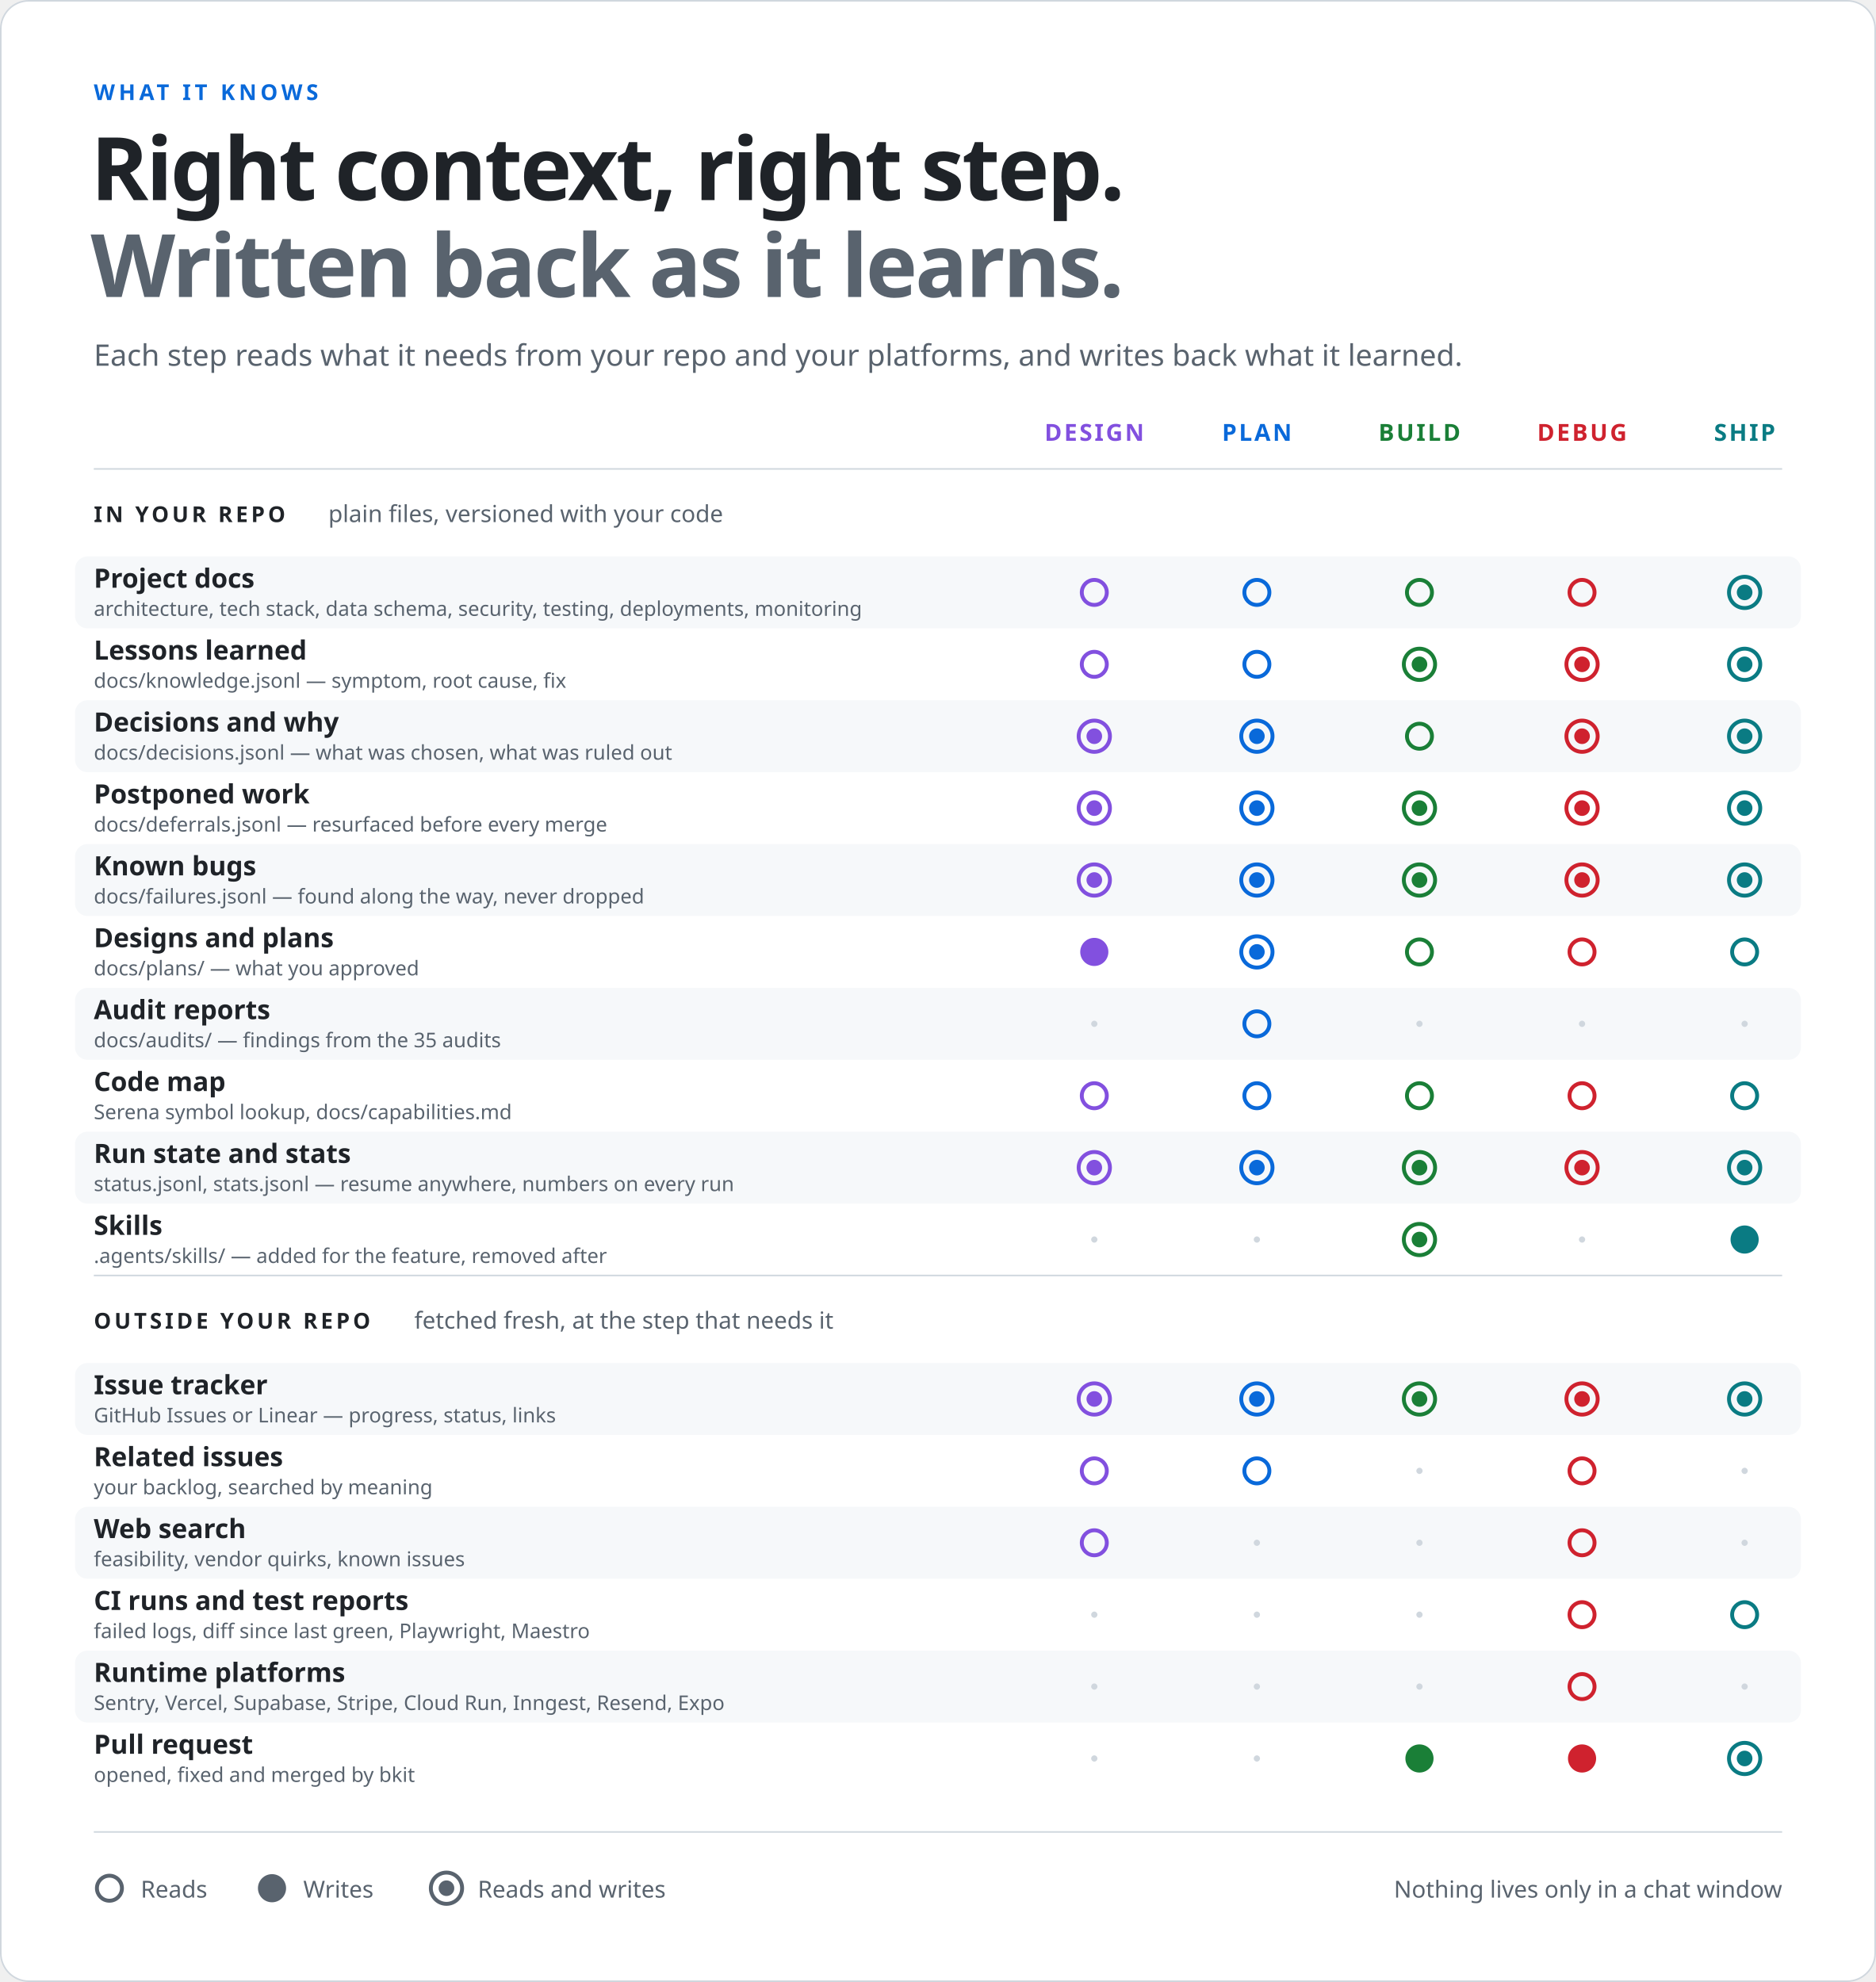
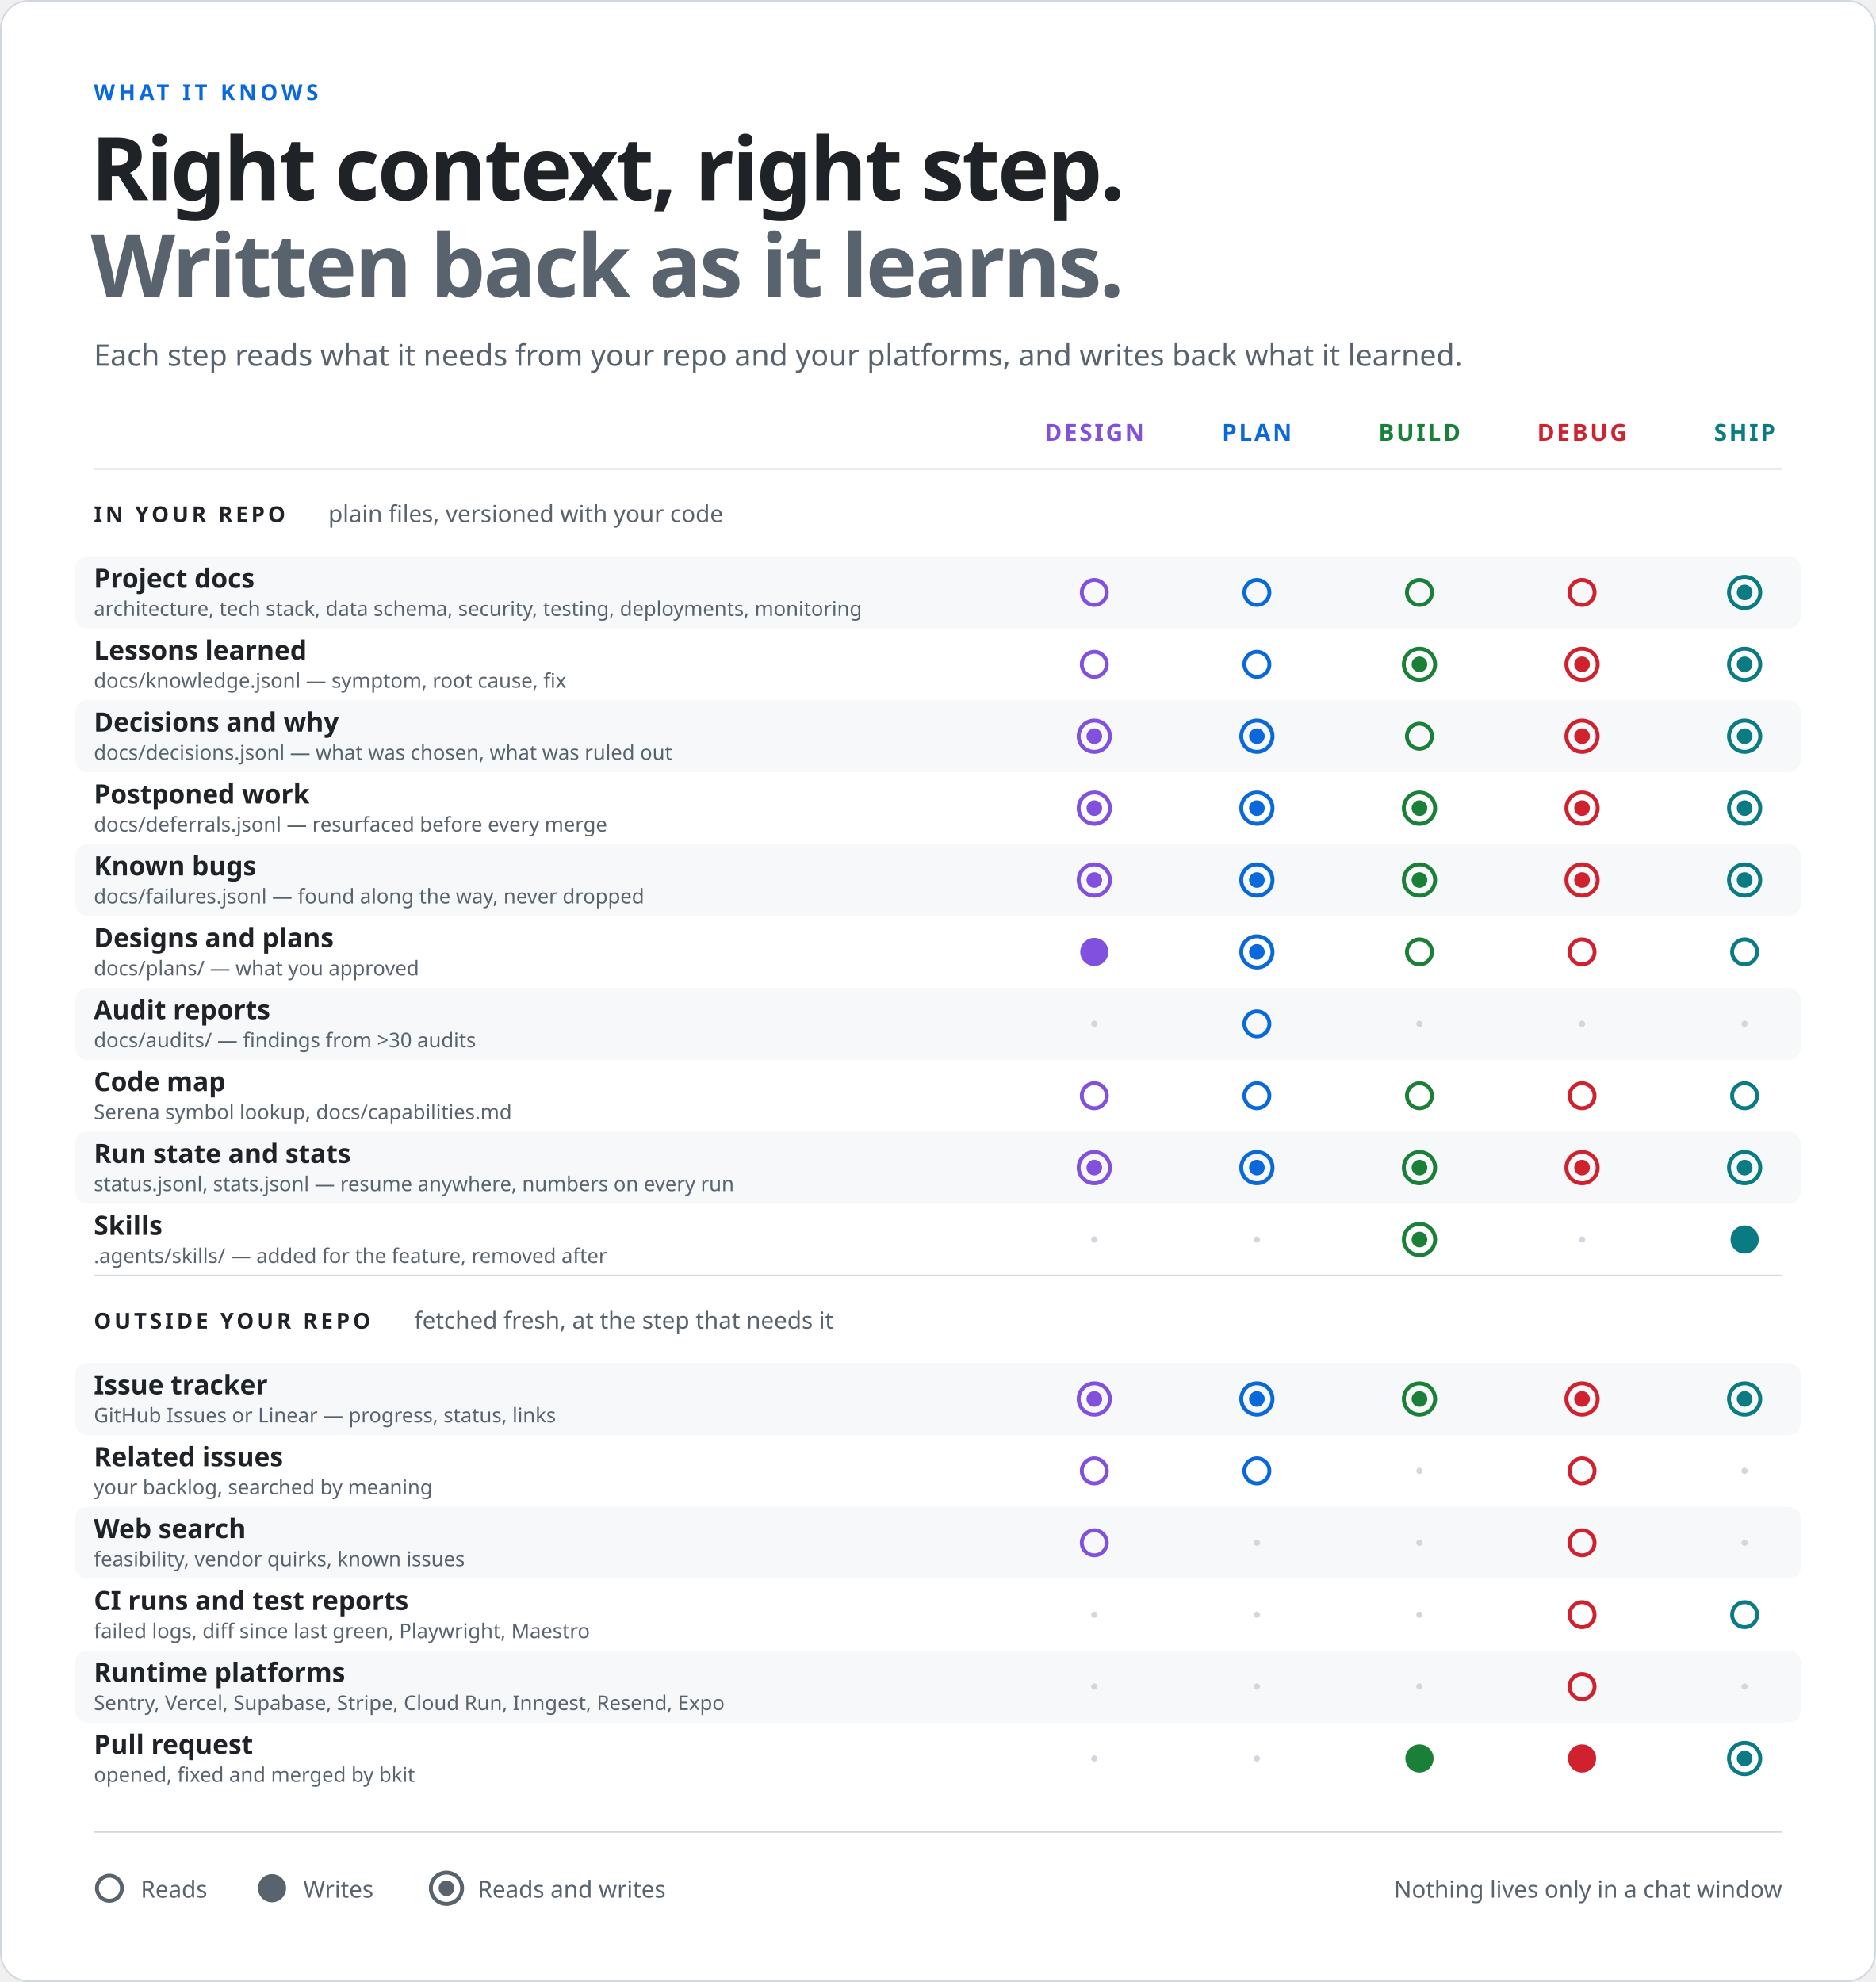
<svg xmlns="http://www.w3.org/2000/svg" width="1200" height="1268" viewBox="0 0 1200 1268" role="img" aria-label="What it knows: right context, right step, written back as it learns. In your repo, bkit reads project docs at every step and updates them at ship; reads and writes lessons, decisions, postponed work and known bugs; writes designs and plans that later steps read; reads audit reports at plan and a code map at every step; keeps run state and stats at every step; adds skills at build and removes them at ship. Outside your repo, it reads and updates the GitHub or Linear issue at every step, searches related issues at design, plan and debug, searches the web at design and debug, reads CI runs and test reports at debug and ship, reads runtime platforms such as Sentry, Vercel, Supabase and Stripe at debug, and opens, fixes and merges the pull request.">
  <rect x="0.5" y="0.5" width="1199" height="1267" rx="18" fill="#ffffff" stroke="#d0d7de" />
  <text x="60" y="64" font-family="-apple-system, BlinkMacSystemFont, 'Segoe UI', 'Noto Sans', Helvetica, Arial, sans-serif" font-size="14" font-weight="700" fill="#0969da" text-anchor="start" letter-spacing="2.4">WHAT IT KNOWS</text>
  <text x="58" y="128" font-family="-apple-system, BlinkMacSystemFont, 'Segoe UI', 'Noto Sans', Helvetica, Arial, sans-serif" font-size="56" font-weight="800" fill="#1f2328" text-anchor="start" letter-spacing="-1.5">Right context, right step.</text>
  <text x="58" y="190" font-family="-apple-system, BlinkMacSystemFont, 'Segoe UI', 'Noto Sans', Helvetica, Arial, sans-serif" font-size="56" font-weight="800" fill="#59636e" text-anchor="start" letter-spacing="-1.5">Written back as it learns.</text>
  <text x="60" y="234" font-family="-apple-system, BlinkMacSystemFont, 'Segoe UI', 'Noto Sans', Helvetica, Arial, sans-serif" font-size="19" font-weight="400" fill="#59636e" text-anchor="start">Each step reads what it needs from your repo and your platforms, and writes back what it learned.</text>
  <text x="700" y="282" font-family="-apple-system, BlinkMacSystemFont, 'Segoe UI', 'Noto Sans', Helvetica, Arial, sans-serif" font-size="15" font-weight="800" fill="#8250df" text-anchor="middle" letter-spacing="1.4">DESIGN</text>
  <text x="804" y="282" font-family="-apple-system, BlinkMacSystemFont, 'Segoe UI', 'Noto Sans', Helvetica, Arial, sans-serif" font-size="15" font-weight="800" fill="#0969da" text-anchor="middle" letter-spacing="1.4">PLAN</text>
  <text x="908" y="282" font-family="-apple-system, BlinkMacSystemFont, 'Segoe UI', 'Noto Sans', Helvetica, Arial, sans-serif" font-size="15" font-weight="800" fill="#1a7f37" text-anchor="middle" letter-spacing="1.4">BUILD</text>
  <text x="1012" y="282" font-family="-apple-system, BlinkMacSystemFont, 'Segoe UI', 'Noto Sans', Helvetica, Arial, sans-serif" font-size="15" font-weight="800" fill="#cf222e" text-anchor="middle" letter-spacing="1.4">DEBUG</text>
  <text x="1116" y="282" font-family="-apple-system, BlinkMacSystemFont, 'Segoe UI', 'Noto Sans', Helvetica, Arial, sans-serif" font-size="15" font-weight="800" fill="#0a7b83" text-anchor="middle" letter-spacing="1.4">SHIP</text>
  <line x1="60" y1="300" x2="1140" y2="300" stroke="#d0d7de" />
  <text x="60" y="334" font-family="-apple-system, BlinkMacSystemFont, 'Segoe UI', 'Noto Sans', Helvetica, Arial, sans-serif" font-size="14" font-weight="800" fill="#1f2328" text-anchor="start" letter-spacing="2">IN YOUR REPO</text>
  <text x="210" y="334" font-family="-apple-system, BlinkMacSystemFont, 'Segoe UI', 'Noto Sans', Helvetica, Arial, sans-serif" font-size="15" font-weight="400" fill="#59636e" text-anchor="start">plain files, versioned with your code</text>
  <rect x="48" y="356" width="1104" height="46" rx="8" fill="#f6f8fa" />
  <text x="60" y="376" font-family="-apple-system, BlinkMacSystemFont, 'Segoe UI', 'Noto Sans', Helvetica, Arial, sans-serif" font-size="17" font-weight="700" fill="#1f2328" text-anchor="start">Project docs</text>
  <text x="60" y="394" font-family="-apple-system, BlinkMacSystemFont, 'Segoe UI', 'Noto Sans', Helvetica, Arial, sans-serif" font-size="13" font-weight="400" fill="#59636e" text-anchor="start">architecture, tech stack, data schema, security, testing, deployments, monitoring</text>
  <circle cx="700" cy="379" r="8" fill="none" stroke="#8250df" stroke-width="2.5" />
  <circle cx="804" cy="379" r="8" fill="none" stroke="#0969da" stroke-width="2.5" />
  <circle cx="908" cy="379" r="8" fill="none" stroke="#1a7f37" stroke-width="2.5" />
  <circle cx="1012" cy="379" r="8" fill="none" stroke="#cf222e" stroke-width="2.5" />
  <circle cx="1116" cy="379" r="10" fill="none" stroke="#0a7b83" stroke-width="2.5" />
  <circle cx="1116" cy="379" r="5" fill="#0a7b83" />
  <text x="60" y="422" font-family="-apple-system, BlinkMacSystemFont, 'Segoe UI', 'Noto Sans', Helvetica, Arial, sans-serif" font-size="17" font-weight="700" fill="#1f2328" text-anchor="start">Lessons learned</text>
  <text x="60" y="440" font-family="-apple-system, BlinkMacSystemFont, 'Segoe UI', 'Noto Sans', Helvetica, Arial, sans-serif" font-size="13" font-weight="400" fill="#59636e" text-anchor="start">docs/knowledge.jsonl — symptom, root cause, fix</text>
  <circle cx="700" cy="425" r="8" fill="none" stroke="#8250df" stroke-width="2.5" />
  <circle cx="804" cy="425" r="8" fill="none" stroke="#0969da" stroke-width="2.5" />
  <circle cx="908" cy="425" r="10" fill="none" stroke="#1a7f37" stroke-width="2.5" />
  <circle cx="908" cy="425" r="5" fill="#1a7f37" />
  <circle cx="1012" cy="425" r="10" fill="none" stroke="#cf222e" stroke-width="2.5" />
  <circle cx="1012" cy="425" r="5" fill="#cf222e" />
  <circle cx="1116" cy="425" r="10" fill="none" stroke="#0a7b83" stroke-width="2.5" />
  <circle cx="1116" cy="425" r="5" fill="#0a7b83" />
  <rect x="48" y="448" width="1104" height="46" rx="8" fill="#f6f8fa" />
  <text x="60" y="468" font-family="-apple-system, BlinkMacSystemFont, 'Segoe UI', 'Noto Sans', Helvetica, Arial, sans-serif" font-size="17" font-weight="700" fill="#1f2328" text-anchor="start">Decisions and why</text>
  <text x="60" y="486" font-family="-apple-system, BlinkMacSystemFont, 'Segoe UI', 'Noto Sans', Helvetica, Arial, sans-serif" font-size="13" font-weight="400" fill="#59636e" text-anchor="start">docs/decisions.jsonl — what was chosen, what was ruled out</text>
  <circle cx="700" cy="471" r="10" fill="none" stroke="#8250df" stroke-width="2.5" />
  <circle cx="700" cy="471" r="5" fill="#8250df" />
  <circle cx="804" cy="471" r="10" fill="none" stroke="#0969da" stroke-width="2.5" />
  <circle cx="804" cy="471" r="5" fill="#0969da" />
  <circle cx="908" cy="471" r="8" fill="none" stroke="#1a7f37" stroke-width="2.5" />
  <circle cx="1012" cy="471" r="10" fill="none" stroke="#cf222e" stroke-width="2.5" />
  <circle cx="1012" cy="471" r="5" fill="#cf222e" />
  <circle cx="1116" cy="471" r="10" fill="none" stroke="#0a7b83" stroke-width="2.5" />
  <circle cx="1116" cy="471" r="5" fill="#0a7b83" />
  <text x="60" y="514" font-family="-apple-system, BlinkMacSystemFont, 'Segoe UI', 'Noto Sans', Helvetica, Arial, sans-serif" font-size="17" font-weight="700" fill="#1f2328" text-anchor="start">Postponed work</text>
  <text x="60" y="532" font-family="-apple-system, BlinkMacSystemFont, 'Segoe UI', 'Noto Sans', Helvetica, Arial, sans-serif" font-size="13" font-weight="400" fill="#59636e" text-anchor="start">docs/deferrals.jsonl — resurfaced before every merge</text>
  <circle cx="700" cy="517" r="10" fill="none" stroke="#8250df" stroke-width="2.5" />
  <circle cx="700" cy="517" r="5" fill="#8250df" />
  <circle cx="804" cy="517" r="10" fill="none" stroke="#0969da" stroke-width="2.5" />
  <circle cx="804" cy="517" r="5" fill="#0969da" />
  <circle cx="908" cy="517" r="10" fill="none" stroke="#1a7f37" stroke-width="2.5" />
  <circle cx="908" cy="517" r="5" fill="#1a7f37" />
  <circle cx="1012" cy="517" r="10" fill="none" stroke="#cf222e" stroke-width="2.5" />
  <circle cx="1012" cy="517" r="5" fill="#cf222e" />
  <circle cx="1116" cy="517" r="10" fill="none" stroke="#0a7b83" stroke-width="2.5" />
  <circle cx="1116" cy="517" r="5" fill="#0a7b83" />
  <rect x="48" y="540" width="1104" height="46" rx="8" fill="#f6f8fa" />
  <text x="60" y="560" font-family="-apple-system, BlinkMacSystemFont, 'Segoe UI', 'Noto Sans', Helvetica, Arial, sans-serif" font-size="17" font-weight="700" fill="#1f2328" text-anchor="start">Known bugs</text>
  <text x="60" y="578" font-family="-apple-system, BlinkMacSystemFont, 'Segoe UI', 'Noto Sans', Helvetica, Arial, sans-serif" font-size="13" font-weight="400" fill="#59636e" text-anchor="start">docs/failures.jsonl — found along the way, never dropped</text>
  <circle cx="700" cy="563" r="10" fill="none" stroke="#8250df" stroke-width="2.5" />
  <circle cx="700" cy="563" r="5" fill="#8250df" />
  <circle cx="804" cy="563" r="10" fill="none" stroke="#0969da" stroke-width="2.5" />
  <circle cx="804" cy="563" r="5" fill="#0969da" />
  <circle cx="908" cy="563" r="10" fill="none" stroke="#1a7f37" stroke-width="2.5" />
  <circle cx="908" cy="563" r="5" fill="#1a7f37" />
  <circle cx="1012" cy="563" r="10" fill="none" stroke="#cf222e" stroke-width="2.5" />
  <circle cx="1012" cy="563" r="5" fill="#cf222e" />
  <circle cx="1116" cy="563" r="10" fill="none" stroke="#0a7b83" stroke-width="2.5" />
  <circle cx="1116" cy="563" r="5" fill="#0a7b83" />
  <text x="60" y="606" font-family="-apple-system, BlinkMacSystemFont, 'Segoe UI', 'Noto Sans', Helvetica, Arial, sans-serif" font-size="17" font-weight="700" fill="#1f2328" text-anchor="start">Designs and plans</text>
  <text x="60" y="624" font-family="-apple-system, BlinkMacSystemFont, 'Segoe UI', 'Noto Sans', Helvetica, Arial, sans-serif" font-size="13" font-weight="400" fill="#59636e" text-anchor="start">docs/plans/ — what you approved</text>
  <circle cx="700" cy="609" r="9" fill="#8250df" />
  <circle cx="804" cy="609" r="10" fill="none" stroke="#0969da" stroke-width="2.5" />
  <circle cx="804" cy="609" r="5" fill="#0969da" />
  <circle cx="908" cy="609" r="8" fill="none" stroke="#1a7f37" stroke-width="2.5" />
  <circle cx="1012" cy="609" r="8" fill="none" stroke="#cf222e" stroke-width="2.5" />
  <circle cx="1116" cy="609" r="8" fill="none" stroke="#0a7b83" stroke-width="2.5" />
  <rect x="48" y="632" width="1104" height="46" rx="8" fill="#f6f8fa" />
  <text x="60" y="652" font-family="-apple-system, BlinkMacSystemFont, 'Segoe UI', 'Noto Sans', Helvetica, Arial, sans-serif" font-size="17" font-weight="700" fill="#1f2328" text-anchor="start">Audit reports</text>
-   <text x="60" y="670" font-family="-apple-system, BlinkMacSystemFont, 'Segoe UI', 'Noto Sans', Helvetica, Arial, sans-serif" font-size="13" font-weight="400" fill="#59636e" text-anchor="start">docs/audits/ — findings from the 35 audits</text>
+   <text x="60" y="670" font-family="-apple-system, BlinkMacSystemFont, 'Segoe UI', 'Noto Sans', Helvetica, Arial, sans-serif" font-size="13" font-weight="400" fill="#59636e" text-anchor="start">docs/audits/ — findings from &gt;30 audits</text>
  <circle cx="700" cy="655" r="2" fill="#d0d7de" />
  <circle cx="804" cy="655" r="8" fill="none" stroke="#0969da" stroke-width="2.5" />
  <circle cx="908" cy="655" r="2" fill="#d0d7de" />
  <circle cx="1012" cy="655" r="2" fill="#d0d7de" />
  <circle cx="1116" cy="655" r="2" fill="#d0d7de" />
  <text x="60" y="698" font-family="-apple-system, BlinkMacSystemFont, 'Segoe UI', 'Noto Sans', Helvetica, Arial, sans-serif" font-size="17" font-weight="700" fill="#1f2328" text-anchor="start">Code map</text>
  <text x="60" y="716" font-family="-apple-system, BlinkMacSystemFont, 'Segoe UI', 'Noto Sans', Helvetica, Arial, sans-serif" font-size="13" font-weight="400" fill="#59636e" text-anchor="start">Serena symbol lookup, docs/capabilities.md</text>
  <circle cx="700" cy="701" r="8" fill="none" stroke="#8250df" stroke-width="2.5" />
  <circle cx="804" cy="701" r="8" fill="none" stroke="#0969da" stroke-width="2.5" />
  <circle cx="908" cy="701" r="8" fill="none" stroke="#1a7f37" stroke-width="2.5" />
  <circle cx="1012" cy="701" r="8" fill="none" stroke="#cf222e" stroke-width="2.5" />
  <circle cx="1116" cy="701" r="8" fill="none" stroke="#0a7b83" stroke-width="2.5" />
  <rect x="48" y="724" width="1104" height="46" rx="8" fill="#f6f8fa" />
  <text x="60" y="744" font-family="-apple-system, BlinkMacSystemFont, 'Segoe UI', 'Noto Sans', Helvetica, Arial, sans-serif" font-size="17" font-weight="700" fill="#1f2328" text-anchor="start">Run state and stats</text>
  <text x="60" y="762" font-family="-apple-system, BlinkMacSystemFont, 'Segoe UI', 'Noto Sans', Helvetica, Arial, sans-serif" font-size="13" font-weight="400" fill="#59636e" text-anchor="start">status.jsonl, stats.jsonl — resume anywhere, numbers on every run</text>
  <circle cx="700" cy="747" r="10" fill="none" stroke="#8250df" stroke-width="2.5" />
  <circle cx="700" cy="747" r="5" fill="#8250df" />
  <circle cx="804" cy="747" r="10" fill="none" stroke="#0969da" stroke-width="2.5" />
  <circle cx="804" cy="747" r="5" fill="#0969da" />
  <circle cx="908" cy="747" r="10" fill="none" stroke="#1a7f37" stroke-width="2.5" />
  <circle cx="908" cy="747" r="5" fill="#1a7f37" />
  <circle cx="1012" cy="747" r="10" fill="none" stroke="#cf222e" stroke-width="2.5" />
  <circle cx="1012" cy="747" r="5" fill="#cf222e" />
  <circle cx="1116" cy="747" r="10" fill="none" stroke="#0a7b83" stroke-width="2.5" />
  <circle cx="1116" cy="747" r="5" fill="#0a7b83" />
  <text x="60" y="790" font-family="-apple-system, BlinkMacSystemFont, 'Segoe UI', 'Noto Sans', Helvetica, Arial, sans-serif" font-size="17" font-weight="700" fill="#1f2328" text-anchor="start">Skills</text>
  <text x="60" y="808" font-family="-apple-system, BlinkMacSystemFont, 'Segoe UI', 'Noto Sans', Helvetica, Arial, sans-serif" font-size="13" font-weight="400" fill="#59636e" text-anchor="start">.agents/skills/ — added for the feature, removed after</text>
  <circle cx="700" cy="793" r="2" fill="#d0d7de" />
  <circle cx="804" cy="793" r="2" fill="#d0d7de" />
  <circle cx="908" cy="793" r="10" fill="none" stroke="#1a7f37" stroke-width="2.5" />
  <circle cx="908" cy="793" r="5" fill="#1a7f37" />
  <circle cx="1012" cy="793" r="2" fill="#d0d7de" />
  <circle cx="1116" cy="793" r="9" fill="#0a7b83" />
  <line x1="60" y1="816" x2="1140" y2="816" stroke="#d0d7de" />
  <text x="60" y="850" font-family="-apple-system, BlinkMacSystemFont, 'Segoe UI', 'Noto Sans', Helvetica, Arial, sans-serif" font-size="14" font-weight="800" fill="#1f2328" text-anchor="start" letter-spacing="2">OUTSIDE YOUR REPO</text>
  <text x="265" y="850" font-family="-apple-system, BlinkMacSystemFont, 'Segoe UI', 'Noto Sans', Helvetica, Arial, sans-serif" font-size="15" font-weight="400" fill="#59636e" text-anchor="start">fetched fresh, at the step that needs it</text>
  <rect x="48" y="872" width="1104" height="46" rx="8" fill="#f6f8fa" />
  <text x="60" y="892" font-family="-apple-system, BlinkMacSystemFont, 'Segoe UI', 'Noto Sans', Helvetica, Arial, sans-serif" font-size="17" font-weight="700" fill="#1f2328" text-anchor="start">Issue tracker</text>
  <text x="60" y="910" font-family="-apple-system, BlinkMacSystemFont, 'Segoe UI', 'Noto Sans', Helvetica, Arial, sans-serif" font-size="13" font-weight="400" fill="#59636e" text-anchor="start">GitHub Issues or Linear — progress, status, links</text>
  <circle cx="700" cy="895" r="10" fill="none" stroke="#8250df" stroke-width="2.5" />
  <circle cx="700" cy="895" r="5" fill="#8250df" />
  <circle cx="804" cy="895" r="10" fill="none" stroke="#0969da" stroke-width="2.5" />
  <circle cx="804" cy="895" r="5" fill="#0969da" />
  <circle cx="908" cy="895" r="10" fill="none" stroke="#1a7f37" stroke-width="2.5" />
  <circle cx="908" cy="895" r="5" fill="#1a7f37" />
  <circle cx="1012" cy="895" r="10" fill="none" stroke="#cf222e" stroke-width="2.5" />
  <circle cx="1012" cy="895" r="5" fill="#cf222e" />
  <circle cx="1116" cy="895" r="10" fill="none" stroke="#0a7b83" stroke-width="2.5" />
  <circle cx="1116" cy="895" r="5" fill="#0a7b83" />
  <text x="60" y="938" font-family="-apple-system, BlinkMacSystemFont, 'Segoe UI', 'Noto Sans', Helvetica, Arial, sans-serif" font-size="17" font-weight="700" fill="#1f2328" text-anchor="start">Related issues</text>
  <text x="60" y="956" font-family="-apple-system, BlinkMacSystemFont, 'Segoe UI', 'Noto Sans', Helvetica, Arial, sans-serif" font-size="13" font-weight="400" fill="#59636e" text-anchor="start">your backlog, searched by meaning</text>
  <circle cx="700" cy="941" r="8" fill="none" stroke="#8250df" stroke-width="2.5" />
  <circle cx="804" cy="941" r="8" fill="none" stroke="#0969da" stroke-width="2.5" />
  <circle cx="908" cy="941" r="2" fill="#d0d7de" />
  <circle cx="1012" cy="941" r="8" fill="none" stroke="#cf222e" stroke-width="2.5" />
  <circle cx="1116" cy="941" r="2" fill="#d0d7de" />
  <rect x="48" y="964" width="1104" height="46" rx="8" fill="#f6f8fa" />
  <text x="60" y="984" font-family="-apple-system, BlinkMacSystemFont, 'Segoe UI', 'Noto Sans', Helvetica, Arial, sans-serif" font-size="17" font-weight="700" fill="#1f2328" text-anchor="start">Web search</text>
  <text x="60" y="1002" font-family="-apple-system, BlinkMacSystemFont, 'Segoe UI', 'Noto Sans', Helvetica, Arial, sans-serif" font-size="13" font-weight="400" fill="#59636e" text-anchor="start">feasibility, vendor quirks, known issues</text>
  <circle cx="700" cy="987" r="8" fill="none" stroke="#8250df" stroke-width="2.5" />
  <circle cx="804" cy="987" r="2" fill="#d0d7de" />
  <circle cx="908" cy="987" r="2" fill="#d0d7de" />
  <circle cx="1012" cy="987" r="8" fill="none" stroke="#cf222e" stroke-width="2.5" />
  <circle cx="1116" cy="987" r="2" fill="#d0d7de" />
  <text x="60" y="1030" font-family="-apple-system, BlinkMacSystemFont, 'Segoe UI', 'Noto Sans', Helvetica, Arial, sans-serif" font-size="17" font-weight="700" fill="#1f2328" text-anchor="start">CI runs and test reports</text>
  <text x="60" y="1048" font-family="-apple-system, BlinkMacSystemFont, 'Segoe UI', 'Noto Sans', Helvetica, Arial, sans-serif" font-size="13" font-weight="400" fill="#59636e" text-anchor="start">failed logs, diff since last green, Playwright, Maestro</text>
  <circle cx="700" cy="1033" r="2" fill="#d0d7de" />
  <circle cx="804" cy="1033" r="2" fill="#d0d7de" />
  <circle cx="908" cy="1033" r="2" fill="#d0d7de" />
  <circle cx="1012" cy="1033" r="8" fill="none" stroke="#cf222e" stroke-width="2.5" />
  <circle cx="1116" cy="1033" r="8" fill="none" stroke="#0a7b83" stroke-width="2.5" />
  <rect x="48" y="1056" width="1104" height="46" rx="8" fill="#f6f8fa" />
  <text x="60" y="1076" font-family="-apple-system, BlinkMacSystemFont, 'Segoe UI', 'Noto Sans', Helvetica, Arial, sans-serif" font-size="17" font-weight="700" fill="#1f2328" text-anchor="start">Runtime platforms</text>
  <text x="60" y="1094" font-family="-apple-system, BlinkMacSystemFont, 'Segoe UI', 'Noto Sans', Helvetica, Arial, sans-serif" font-size="13" font-weight="400" fill="#59636e" text-anchor="start">Sentry, Vercel, Supabase, Stripe, Cloud Run, Inngest, Resend, Expo</text>
  <circle cx="700" cy="1079" r="2" fill="#d0d7de" />
  <circle cx="804" cy="1079" r="2" fill="#d0d7de" />
  <circle cx="908" cy="1079" r="2" fill="#d0d7de" />
  <circle cx="1012" cy="1079" r="8" fill="none" stroke="#cf222e" stroke-width="2.5" />
  <circle cx="1116" cy="1079" r="2" fill="#d0d7de" />
  <text x="60" y="1122" font-family="-apple-system, BlinkMacSystemFont, 'Segoe UI', 'Noto Sans', Helvetica, Arial, sans-serif" font-size="17" font-weight="700" fill="#1f2328" text-anchor="start">Pull request</text>
  <text x="60" y="1140" font-family="-apple-system, BlinkMacSystemFont, 'Segoe UI', 'Noto Sans', Helvetica, Arial, sans-serif" font-size="13" font-weight="400" fill="#59636e" text-anchor="start">opened, fixed and merged by bkit</text>
  <circle cx="700" cy="1125" r="2" fill="#d0d7de" />
  <circle cx="804" cy="1125" r="2" fill="#d0d7de" />
  <circle cx="908" cy="1125" r="9" fill="#1a7f37" />
  <circle cx="1012" cy="1125" r="9" fill="#cf222e" />
  <circle cx="1116" cy="1125" r="10" fill="none" stroke="#0a7b83" stroke-width="2.5" />
  <circle cx="1116" cy="1125" r="5" fill="#0a7b83" />
  <line x1="60" y1="1172" x2="1140" y2="1172" stroke="#d0d7de" />
  <circle cx="70" cy="1208" r="8" fill="none" stroke="#59636e" stroke-width="2.5" />
  <text x="90" y="1214" font-family="-apple-system, BlinkMacSystemFont, 'Segoe UI', 'Noto Sans', Helvetica, Arial, sans-serif" font-size="15" font-weight="400" fill="#59636e" text-anchor="start">Reads</text>
  <circle cx="174" cy="1208" r="9" fill="#59636e" />
  <text x="194" y="1214" font-family="-apple-system, BlinkMacSystemFont, 'Segoe UI', 'Noto Sans', Helvetica, Arial, sans-serif" font-size="15" font-weight="400" fill="#59636e" text-anchor="start">Writes</text>
  <circle cx="285.6" cy="1208" r="10" fill="none" stroke="#59636e" stroke-width="2.5" />
  <circle cx="285.6" cy="1208" r="5" fill="#59636e" />
  <text x="305.6" y="1214" font-family="-apple-system, BlinkMacSystemFont, 'Segoe UI', 'Noto Sans', Helvetica, Arial, sans-serif" font-size="15" font-weight="400" fill="#59636e" text-anchor="start">Reads and writes</text>
  <text x="1140" y="1214" font-family="-apple-system, BlinkMacSystemFont, 'Segoe UI', 'Noto Sans', Helvetica, Arial, sans-serif" font-size="15" font-weight="400" fill="#59636e" text-anchor="end">Nothing lives only in a chat window</text>
</svg>
